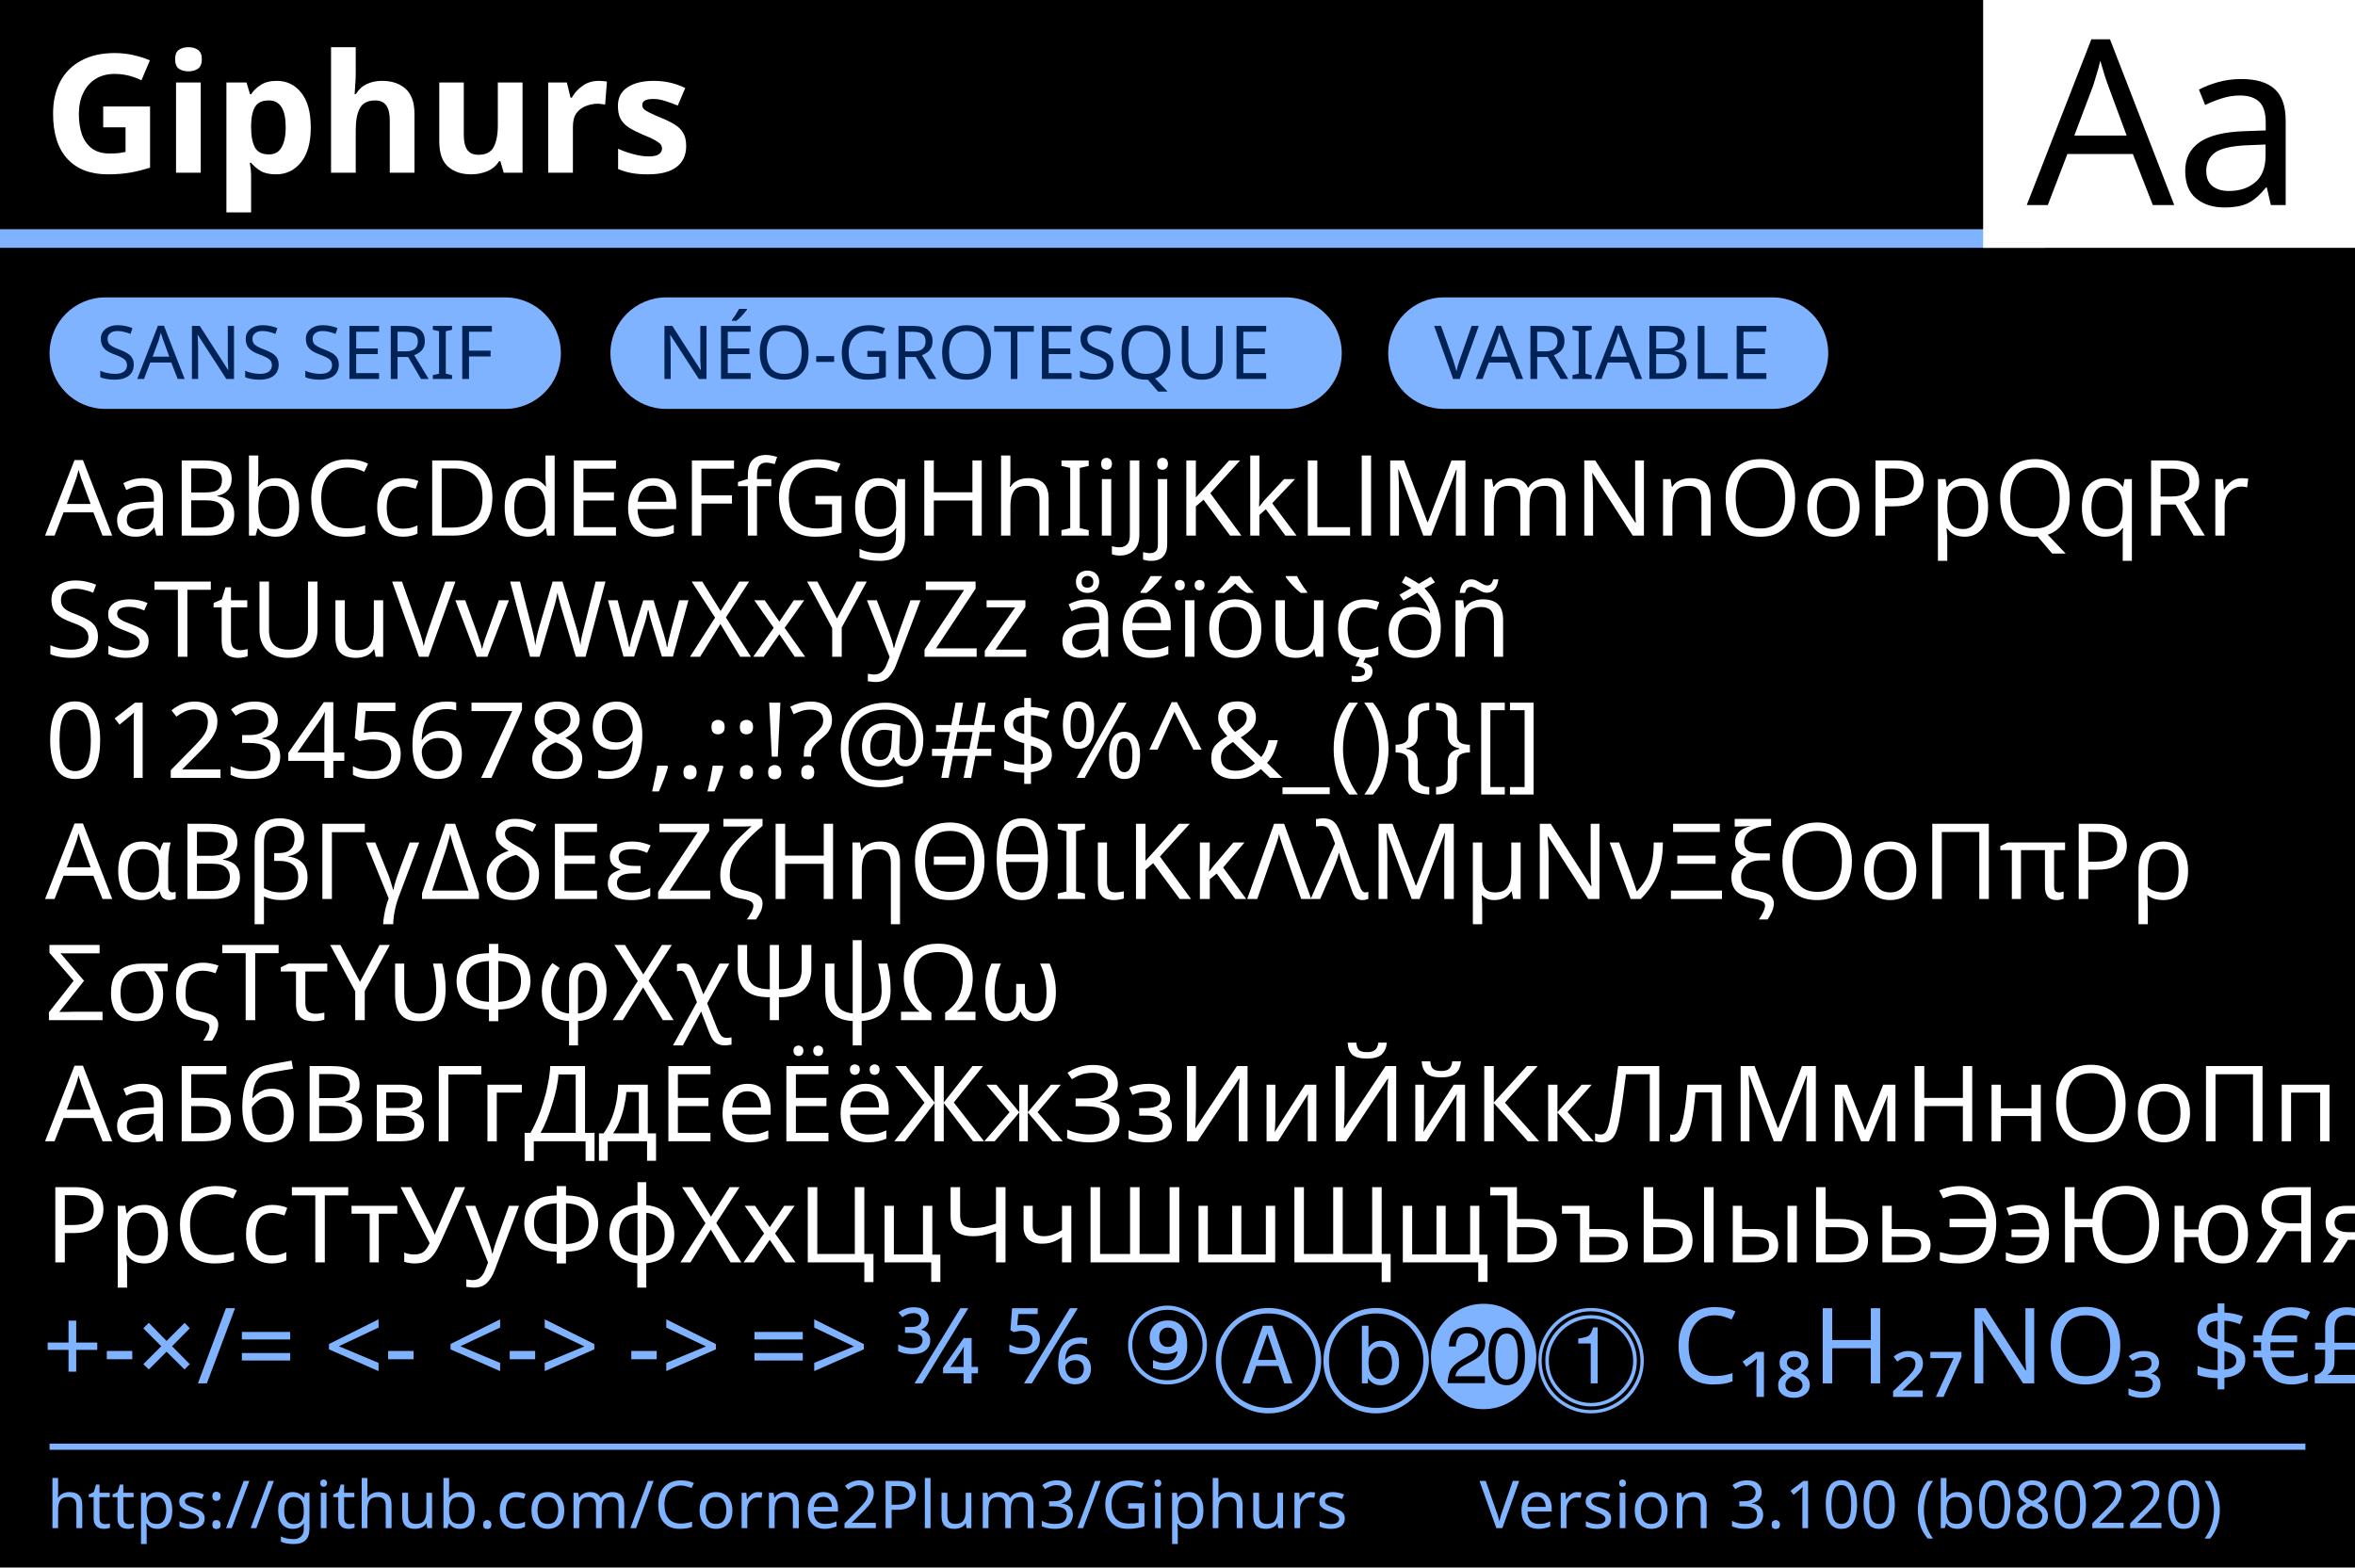
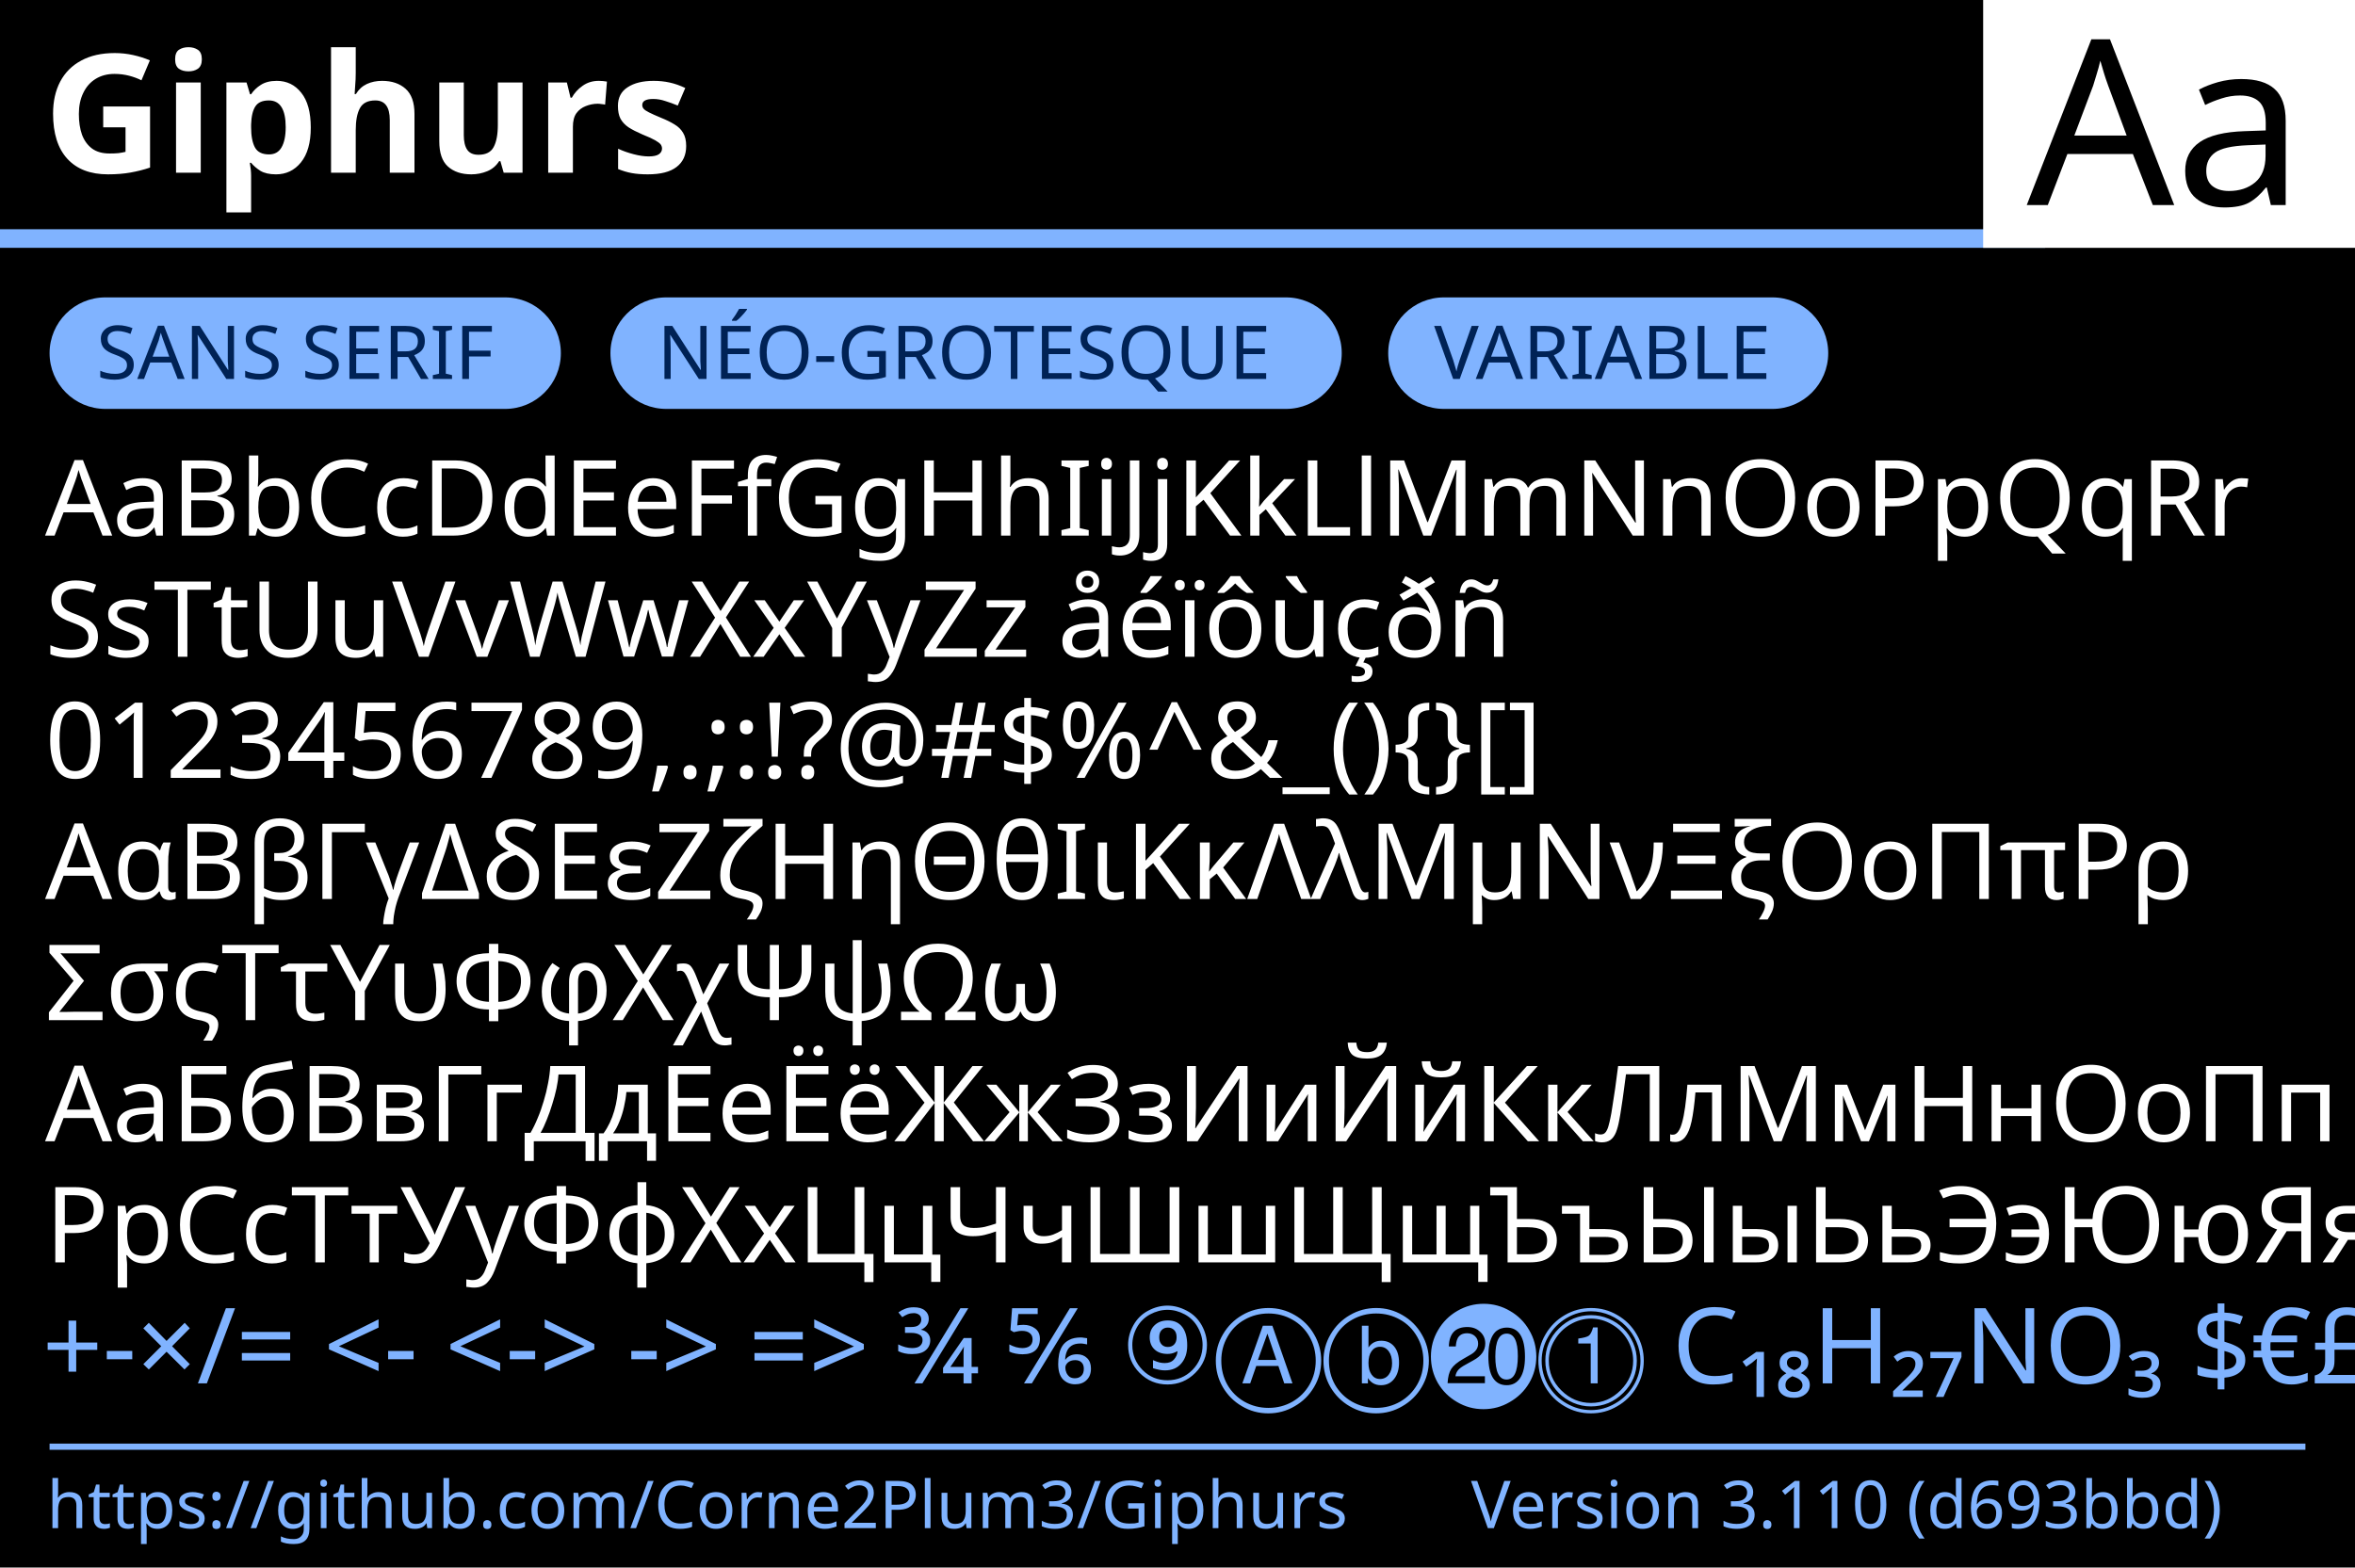
<svg xmlns="http://www.w3.org/2000/svg" width="1520" height="1012" viewBox="0 0 201.083 133.879" version="1.1" id="svg1">
  <style id="style1">
    @font-face {
      font-family: "Giphurs";
      src: url("../fonts/variable/Giphurs[wght].ttf");
      font-style: normal;
      font-weight: 100 999;
    }
    @font-face {
      font-family: "Giphurs";
      src: url("../fonts/variable/Giphurs-Italic[wght].ttf");
      font-style: italic;
      font-weight: 100 999;
    }
    @font-face {
      font-family: "Giphurs ExtraBlack";
      src: url("../fonts/ttf/GiphursExtraBlack-Regular.ttf");
      font-style: normal;
      font-weight: 400;
    }
    @font-face {
      font-family: "Giphurs ExtraBlack";
      src: url("../fonts/ttf/GiphursExtraBlack-Italic.ttf");
      font-style: italic;
      font-weight: 400;
    }
    @font-face {
      font-family: "Giphurs SC";
      src: url("../fonts/variable/GiphursSC[wght].ttf");
      font-style: normal;
      font-weight: 100 999;
    }
    @font-face {
      font-family: "Giphurs SC";
      src: url("../fonts/variable/Giphurs-ItalicSC[wght].ttf");
      font-style: normal;
      font-weight: 100 999;
    }
    @font-face {
      font-family: "Giphurs ExtraBlack SC";
      src: url("../fonts/ttf/GiphursExtraBlackSC-Regular.ttf");
      font-style: normal;
      font-weight: 400;
    }
    @font-face {
      font-family: "Giphurs ExtraBlack SC";
      src: url("../fonts/ttf/GiphursExtraBlackSC-Italic.ttf");
      font-style: italic;
      font-weight: 400;
    }

  </style>
  <defs id="defs1" />
  <g id="layer1">
    <rect style="fill:#000000;stroke-width:2.55" id="rect33" width="201.083" height="133.879" x="-1.4210855e-14" y="-8.8817842e-16" ry="0" />
    <rect style="fill:#80b3ff;stroke-width:0.27" id="rect2" width="174.625" height="1.587" x="0" y="19.579" />
    <rect style="fill:#80b3ff;stroke-width:0.164" id="rect2-1" width="192.617" height="0.529" x="4.233" y="123.296" />
    <rect style="fill:#ffffff;stroke-width:0.315" id="rect3" width="31.75" height="21.167" x="169.333" y="-6.9388939e-18" />
    <text xml:space="preserve" style="font-style:normal;font-variant:normal;font-weight:bold;font-stretch:normal;font-size:14.111px;font-family:Giphurs;-inkscape-font-specification:'Giphurs, Bold';font-variant-ligatures:normal;font-variant-caps:normal;font-variant-numeric:normal;font-variant-east-asian:normal;writing-mode:lr-tb;direction:ltr;fill:#ffffff;stroke-width:0.265" x="3.717" y="14.748" id="text1">
      <tspan id="tspan1" style="font-style:normal;font-variant:normal;font-weight:bold;font-stretch:normal;font-size:14.111px;font-family:Giphurs;-inkscape-font-specification:'Giphurs, Bold';font-variant-ligatures:normal;font-variant-caps:normal;font-variant-numeric:normal;font-variant-east-asian:normal;stroke-width:0.265" x="3.717" y="14.748">Giphurs</tspan>
    </text>
    <text xml:space="preserve" style="font-style:normal;font-variant:normal;font-weight:normal;font-stretch:normal;font-size:19.756px;font-family:Giphurs;-inkscape-font-specification:'Giphurs, Normal';font-variant-ligatures:normal;font-variant-caps:normal;font-variant-numeric:normal;font-variant-east-asian:normal;writing-mode:lr-tb;direction:ltr;fill:#ffffff;stroke-width:0.265" x="173.054" y="17.518" id="text2">
      <tspan id="tspan2" style="font-style:normal;font-variant:normal;font-weight:normal;font-stretch:normal;font-size:19.756px;font-family:Giphurs;-inkscape-font-specification:'Giphurs, Normal';font-variant-ligatures:normal;font-variant-caps:normal;font-variant-numeric:normal;font-variant-east-asian:normal;fill:#000000;stroke-width:0.265" x="173.054" y="17.518">Aa</tspan>
    </text>
    <rect style="fill:#80b3ff;stroke-width:0.308" id="rect4" width="43.656" height="9.525" x="4.233" y="25.4" ry="4.762" rx="4.762" />
    <text xml:space="preserve" style="font-style:normal;font-variant:normal;font-weight:500;font-stretch:normal;font-size:6.35px;font-family:Giphurs;-inkscape-font-specification:'Giphurs, Medium';font-variant-ligatures:normal;font-variant-caps:normal;font-variant-numeric:normal;font-variant-east-asian:normal;writing-mode:lr-tb;direction:ltr;fill:#2a7fff;stroke-width:0.265" x="8.234" y="32.366" id="text4">
      <tspan id="tspan4" style="font-style:normal;font-variant:normal;font-weight:500;font-stretch:normal;font-size:6.35px;font-family:Giphurs;-inkscape-font-specification:'Giphurs, Medium';font-variant-ligatures:normal;font-variant-caps:normal;font-variant-numeric:normal;font-variant-east-asian:normal;fill:#002255;stroke-width:0.265" x="8.234" y="32.366">SANS SERIF</tspan>
    </text>
    <rect style="fill:#80b3ff;stroke-width:0.369" id="rect4-5" width="62.442" height="9.525" x="52.123" y="25.4" ry="4.762" rx="4.762" />
    <text xml:space="preserve" style="font-style:normal;font-variant:normal;font-weight:500;font-stretch:normal;font-size:6.35px;font-family:Giphurs;-inkscape-font-specification:'Giphurs, Medium';font-variant-ligatures:normal;font-variant-caps:normal;font-variant-numeric:normal;font-variant-east-asian:normal;writing-mode:lr-tb;direction:ltr;fill:#2a7fff;stroke-width:0.265" x="56.124" y="32.366" id="text4-0">
      <tspan id="tspan4-4" style="font-style:normal;font-variant:normal;font-weight:500;font-stretch:normal;font-size:6.35px;font-family:Giphurs;-inkscape-font-specification:'Giphurs, Medium';font-variant-ligatures:normal;font-variant-caps:normal;font-variant-numeric:normal;font-variant-east-asian:normal;fill:#002255;stroke-width:0.265" x="56.124" y="32.366">NÉO-GROTESQUE</tspan>
    </text>
    <rect style="fill:#80b3ff;stroke-width:0.286" id="rect4-5-7" width="37.571" height="9.525" x="118.533" y="25.4" ry="4.762" rx="4.762" />
    <text xml:space="preserve" style="font-style:normal;font-variant:normal;font-weight:500;font-stretch:normal;font-size:6.35px;font-family:Giphurs;-inkscape-font-specification:'Giphurs, Medium';font-variant-ligatures:normal;font-variant-caps:normal;font-variant-numeric:normal;font-variant-east-asian:normal;writing-mode:lr-tb;direction:ltr;fill:#2a7fff;stroke-width:0.265" x="122.455" y="32.366" id="text4-0-2">
      <tspan id="tspan4-4-2" style="font-style:normal;font-variant:normal;font-weight:500;font-stretch:normal;font-size:6.35px;font-family:Giphurs;-inkscape-font-specification:'Giphurs, Medium';font-variant-ligatures:normal;font-variant-caps:normal;font-variant-numeric:normal;font-variant-east-asian:normal;fill:#002255;stroke-width:0.265" x="122.455" y="32.366">VARIABLE</tspan>
    </text>
    <text xml:space="preserve" style="font-style:normal;font-variant:normal;font-weight:normal;font-stretch:normal;font-size:8.467px;line-height:115%;font-family:Giphurs;-inkscape-font-specification:'Giphurs, Normal';font-variant-ligatures:normal;font-variant-caps:normal;font-variant-numeric:normal;font-variant-east-asian:normal;writing-mode:lr-tb;direction:ltr;fill:#ffffff;stroke-width:0.265" x="3.847" y="45.747" id="text15">
      <tspan style="font-style:normal;font-variant:normal;font-weight:normal;font-stretch:normal;font-size:8.996px;line-height:115%;font-family:Giphurs;-inkscape-font-specification:'Giphurs, Normal';font-variant-ligatures:normal;font-variant-caps:normal;font-variant-numeric:normal;font-variant-east-asian:normal;stroke-width:0.265" id="tspan26" x="3.847" y="45.747">AaBbCcDdEeFfGgHhIiJjKkLlMmNnOoPpQqRr</tspan>
      <tspan style="font-style:normal;font-variant:normal;font-weight:normal;font-stretch:normal;font-size:8.996px;line-height:115%;font-family:Giphurs;-inkscape-font-specification:'Giphurs, Normal';font-variant-ligatures:normal;font-variant-caps:normal;font-variant-numeric:normal;font-variant-east-asian:normal;stroke-width:0.265" id="tspan27" x="3.847" y="56.092">SsTtUuVvWwXxYyZz åéïôùçðñ</tspan>
      <tspan style="font-style:normal;font-variant:normal;font-weight:normal;font-stretch:normal;font-size:8.996px;line-height:115%;font-family:Giphurs;-inkscape-font-specification:'Giphurs, Normal';font-variant-ligatures:normal;font-variant-caps:normal;font-variant-numeric:normal;font-variant-east-asian:normal;stroke-width:0.265" id="tspan28" x="3.847" y="66.437">0123456789,.;:!?@#$%^&amp;_(){}[]</tspan>
      <tspan style="font-style:normal;font-variant:normal;font-weight:normal;font-stretch:normal;font-size:8.996px;line-height:115%;font-family:Giphurs;-inkscape-font-specification:'Giphurs, Normal';font-variant-ligatures:normal;font-variant-caps:normal;font-variant-numeric:normal;font-variant-east-asian:normal;stroke-width:0.265" id="tspan29" x="3.847" y="76.783">ΑαΒβΓγΔδΕεΖζΗηΘθΙιΚκΛλΜμΝνΞξΟοΠπΡρ</tspan>
      <tspan style="font-style:normal;font-variant:normal;font-weight:normal;font-stretch:normal;font-size:8.996px;line-height:115%;font-family:Giphurs;-inkscape-font-specification:'Giphurs, Normal';font-variant-ligatures:normal;font-variant-caps:normal;font-variant-numeric:normal;font-variant-east-asian:normal;stroke-width:0.265" id="tspan30" x="3.847" y="87.128">ΣσςΤτΥυΦφΧχΨψΩω</tspan>
      <tspan style="font-style:normal;font-variant:normal;font-weight:normal;font-stretch:normal;font-size:8.996px;line-height:115%;font-family:Giphurs;-inkscape-font-specification:'Giphurs, Normal';font-variant-ligatures:normal;font-variant-caps:normal;font-variant-numeric:normal;font-variant-east-asian:normal;stroke-width:0.265" id="tspan31" x="3.847" y="97.473">АаБбВвГгДдЕеЁёЖжЗзИиЙйКкЛлМмНнОоПп</tspan>
      <tspan style="font-style:normal;font-variant:normal;font-weight:normal;font-stretch:normal;font-size:8.996px;line-height:115%;font-family:Giphurs;-inkscape-font-specification:'Giphurs, Normal';font-variant-ligatures:normal;font-variant-caps:normal;font-variant-numeric:normal;font-variant-east-asian:normal;stroke-width:0.265" x="3.847" y="107.818" id="tspan25">РрСсTтУуФфХхЦцЧчШшЩщЪъЫыЬьЭэЮюЯя</tspan>
    </text>
    <text xml:space="preserve" style="font-style:normal;font-variant:normal;font-weight:normal;font-stretch:normal;font-size:8.996px;line-height:115%;font-family:Giphurs;-inkscape-font-specification:'Giphurs, Normal';font-variant-ligatures:normal;font-variant-caps:normal;font-variant-numeric:normal;font-variant-east-asian:normal;writing-mode:lr-tb;direction:ltr;fill:#ffffff;stroke-width:0.265" x="3.618" y="118.152" id="text32">
      <tspan id="tspan32" style="fill:#80b3ff;stroke-width:0.265" x="3.618" y="118.152">+-×/= &lt;- &lt;-&gt; -&gt; =&gt; ¾ ⅚ ⑨Ⓐⓑ⓴⓵ C₁₈H₂₇NO₃ $€£ </tspan>
    </text>
    <text xml:space="preserve" style="font-style:normal;font-variant:normal;font-weight:300;font-stretch:normal;font-size:5.644px;line-height:115%;font-family:Giphurs;-inkscape-font-specification:'Giphurs, Light';font-variant-ligatures:normal;font-variant-caps:normal;font-variant-numeric:slashed-zero;font-variant-east-asian:normal;text-align:end;writing-mode:lr-tb;direction:ltr;text-anchor:end;fill:#80b3ff;stroke-width:0.265" x="197.103" y="130.517" id="version">
-       <tspan id="tspan33-9" style="font-style:normal;font-variant:normal;font-weight:300;font-stretch:normal;font-size:5.644px;font-family:Giphurs;-inkscape-font-specification:'Giphurs, Light';font-variant-ligatures:normal;font-variant-caps:normal;font-variant-numeric:slashed-zero;font-variant-east-asian:normal;stroke-width:0.265" x="197.103" y="130.517">Version 3.100 (b080220)</tspan>
+       <tspan id="tspan33-9" style="font-style:normal;font-variant:normal;font-weight:300;font-stretch:normal;font-size:5.644px;font-family:Giphurs;-inkscape-font-specification:'Giphurs, Light';font-variant-ligatures:normal;font-variant-caps:normal;font-variant-numeric:slashed-zero;font-variant-east-asian:normal;stroke-width:0.265" x="197.103" y="130.517">Version 3.110 (d693bbd)</tspan>
    </text>
    <text xml:space="preserve" style="font-style:normal;font-variant:normal;font-weight:300;font-stretch:normal;font-size:5.644px;line-height:115%;font-family:Giphurs;-inkscape-font-specification:'Giphurs, Light';font-variant-ligatures:normal;font-variant-caps:normal;font-variant-numeric:slashed-zero;font-variant-east-asian:normal;text-align:start;writing-mode:lr-tb;direction:ltr;text-anchor:start;fill:#80b3ff;stroke-width:0.265" x="3.994" y="130.517" id="text33-7-3">
      <tspan id="tspan33-9-9" style="font-style:normal;font-variant:normal;font-weight:300;font-stretch:normal;font-size:5.644px;font-family:Giphurs;-inkscape-font-specification:'Giphurs, Light';font-variant-ligatures:normal;font-variant-caps:normal;font-variant-numeric:slashed-zero;font-variant-east-asian:normal;stroke-width:0.265" x="3.994" y="130.517">https://github.com/Corne2Plum3/Giphurs</tspan>
    </text>
  </g>
</svg>
